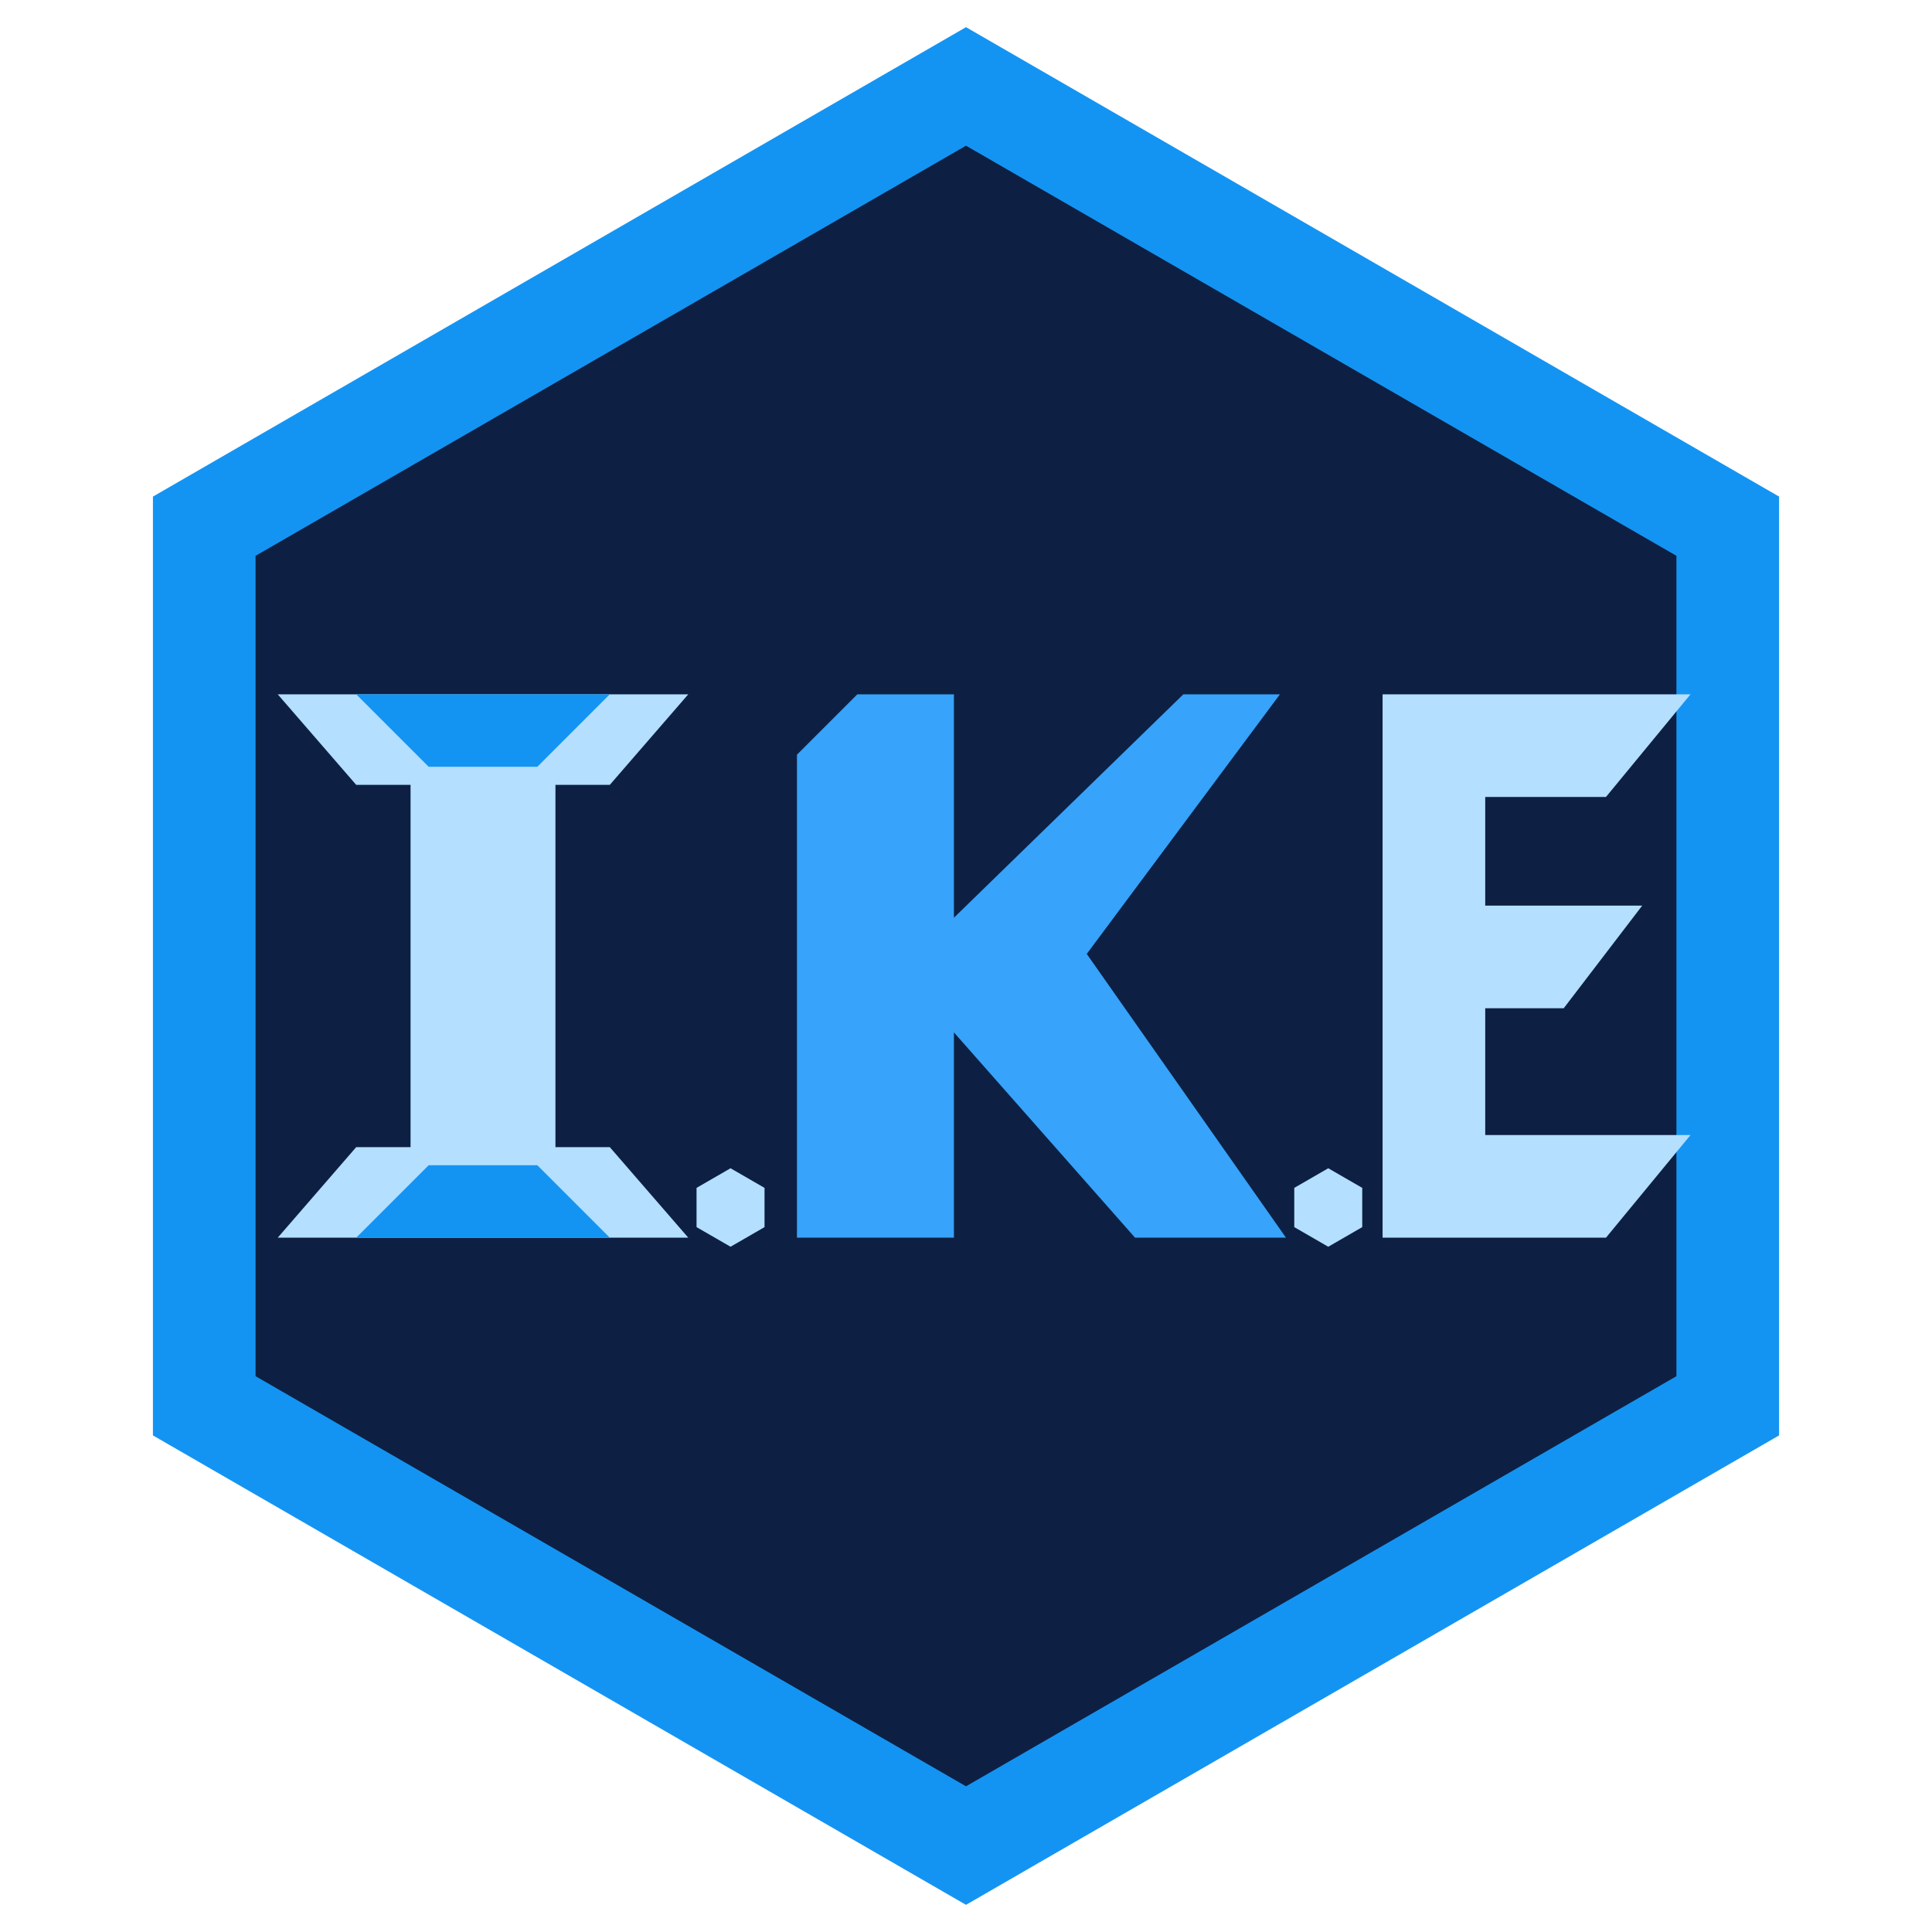
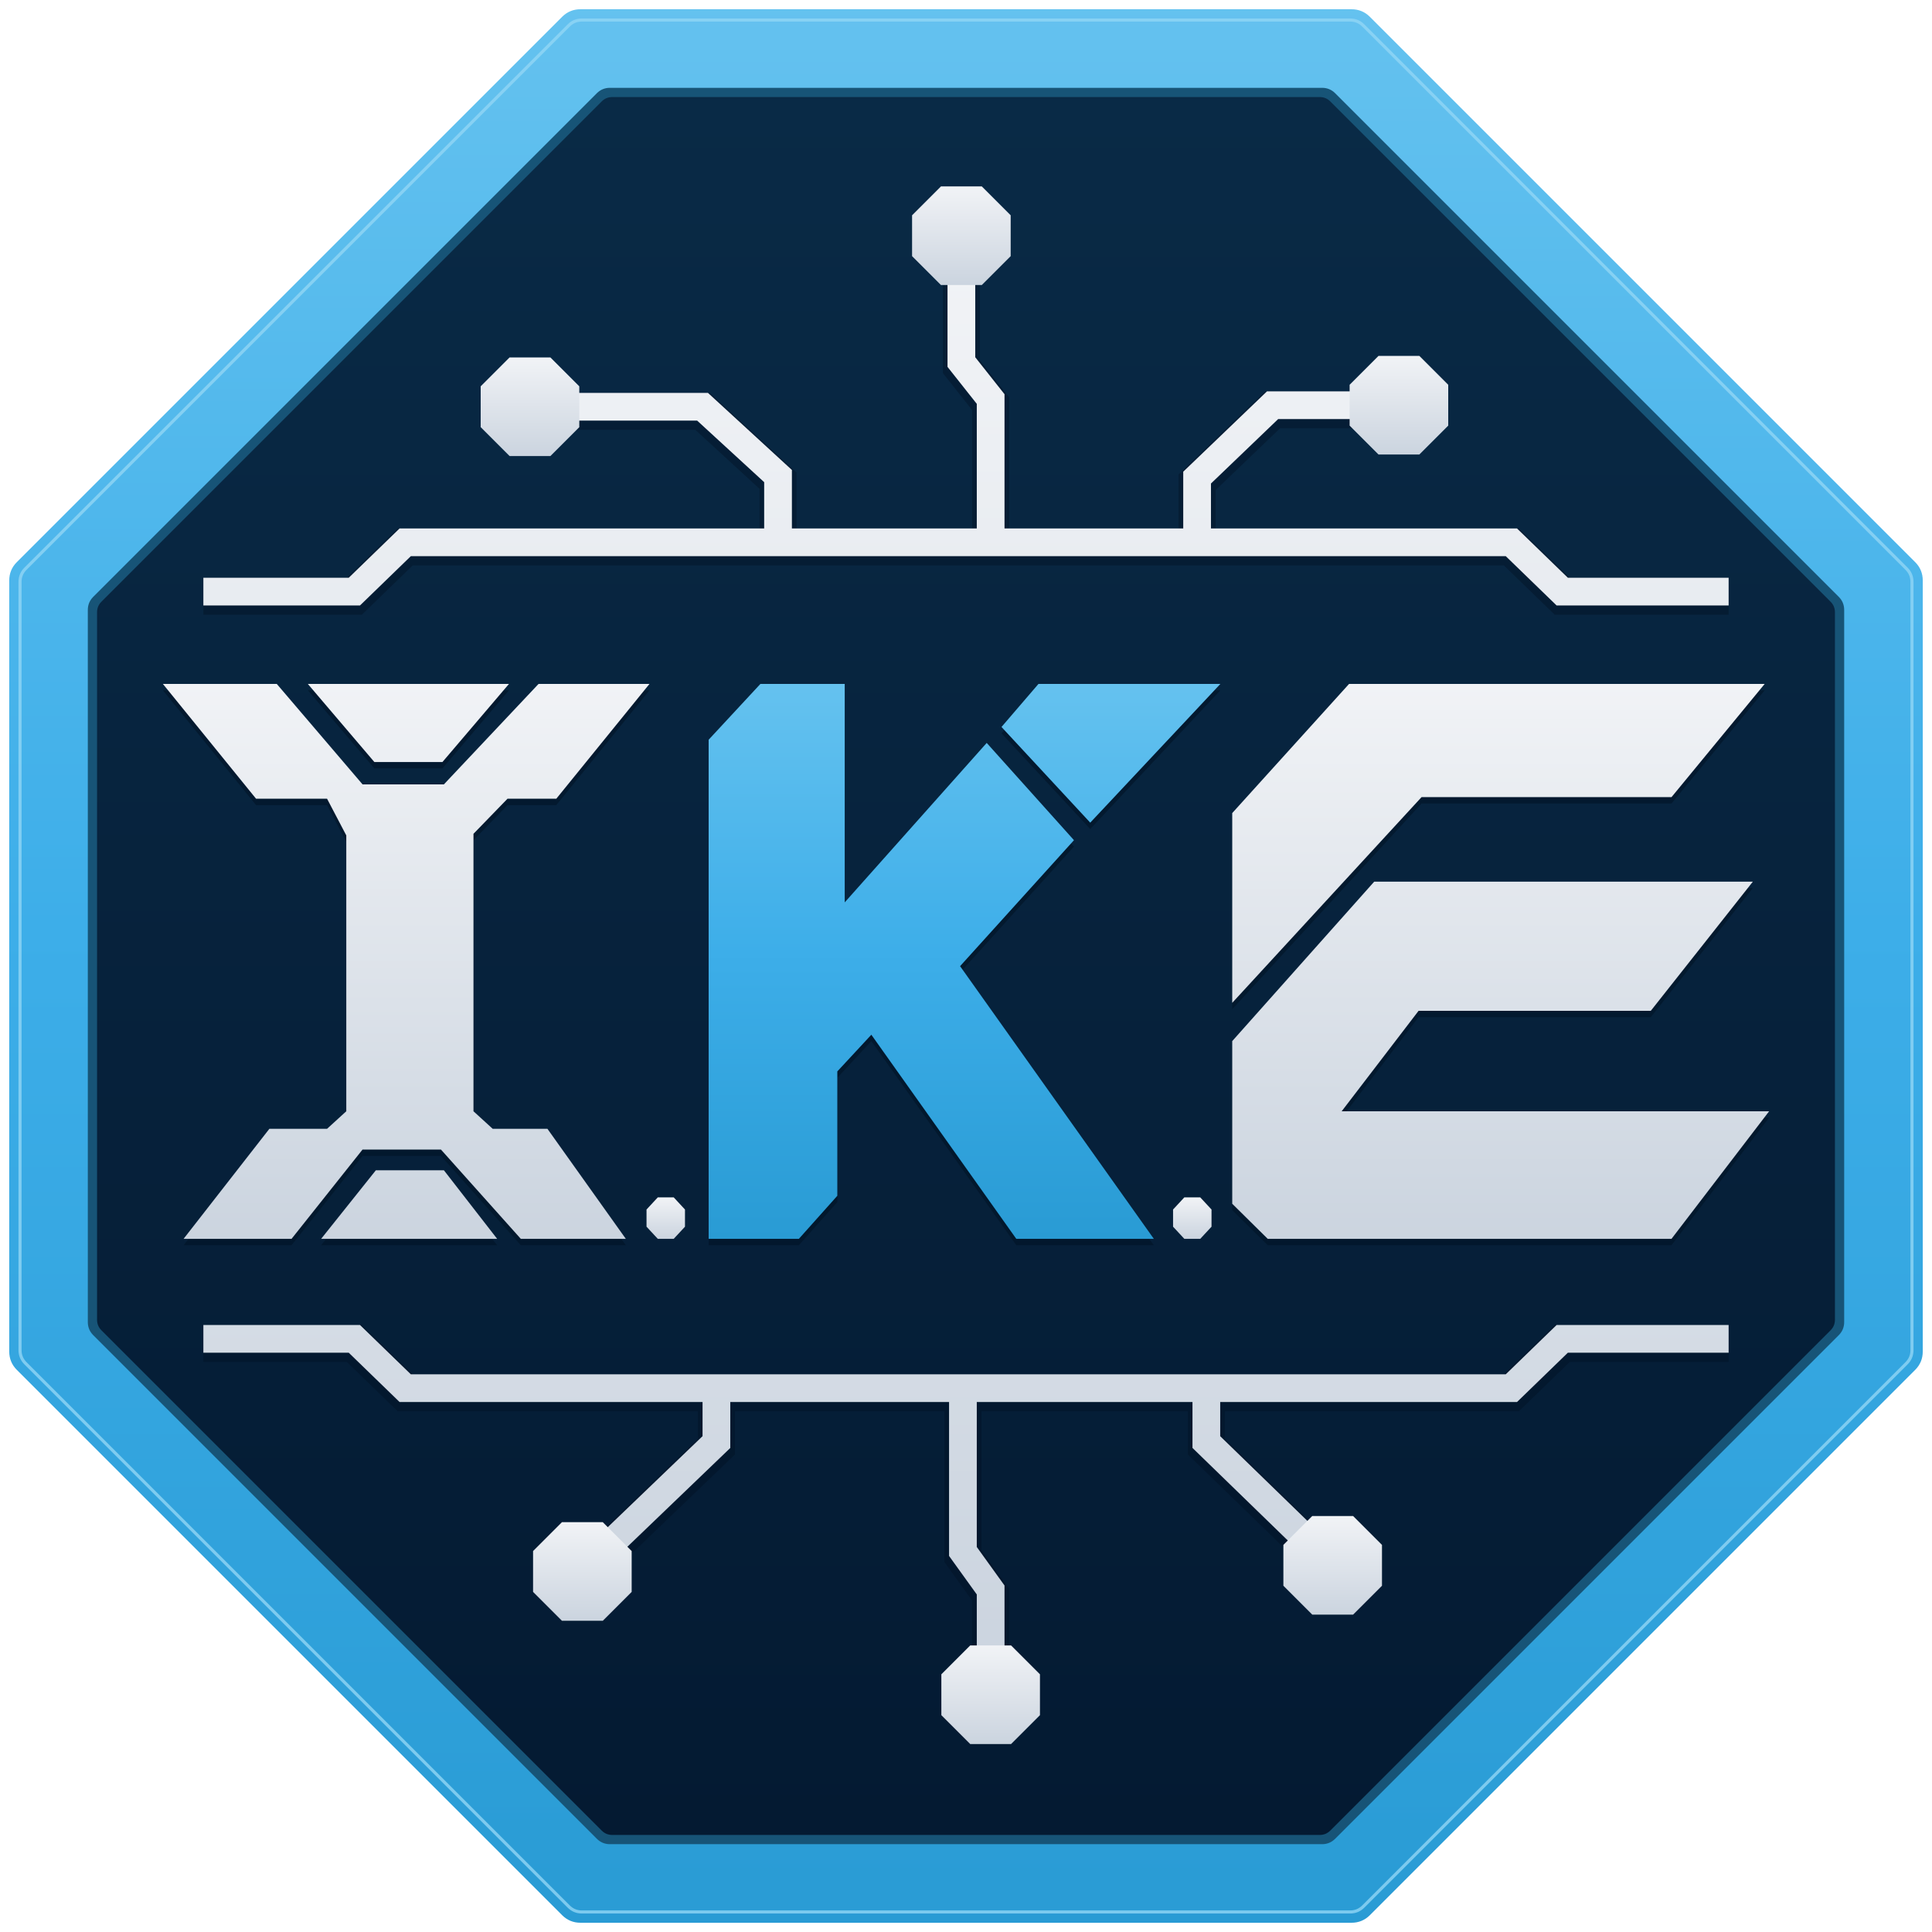
- <svg xmlns="http://www.w3.org/2000/svg" width="32" height="32" viewBox="0 0 32 32">
-   <polygon points="16,0.45 29.467,8.225 29.467,23.775 16,31.55 2.533,23.775 2.533,8.225" fill="#1494F2" />
-   <polygon points="16,2.413 27.767,9.206 27.767,22.794 16,29.587 4.233,22.794 4.233,9.206" fill="#0D2043" />
-   <path d="M4.6 11.5H11.4L10.1 13H9.2L9.2 19H10.1L11.4 20.5H4.6L5.9 19H6.8V13H5.9Z" fill="#B4DFFF" />
-   <path d="M5.9 11.5H10.1L8.9 12.7H7.1Z M7.1 19.3H8.9L10.1 20.5H5.9Z" fill="#1494F2" />
-   <path d="M13.2 12.5L14.2 11.5H15.8V15.2L19.6 11.5H21.2L18 15.8L21.3 20.5H18.8L15.8 17.1V20.5H13.2Z" fill="#37A3FA" />
-   <path d="M22.9 11.5H28L26.6 13.2H24.6V15H27.2L25.9 16.7H24.6V18.8H28L26.6 20.5H22.9Z" fill="#B4DFFF" />
-   <polygon points="12.1,19.35 12.663,19.675 12.663,20.325 12.1,20.65 11.537,20.325 11.537,19.675" fill="#B4DFFF" />
-   <polygon points="22,19.35 22.563,19.675 22.563,20.325 22,20.65 21.437,20.325 21.437,19.675" fill="#B4DFFF" />
+ <svg xmlns="http://www.w3.org/2000/svg" width="32" height="32" viewBox="0 0 1254 1254">
+   <defs>
+     <linearGradient id="rim" x2="0" y2="1">
+       <stop stop-color="#65c2ef" />
+       <stop offset=".48" stop-color="#3daee9" />
+       <stop offset="1" stop-color="#299bd4" />
+     </linearGradient>
+     <linearGradient id="face" x2="0" y2="1">
+       <stop stop-color="#092a46" />
+       <stop offset="1" stop-color="#041a32" />
+     </linearGradient>
+     <linearGradient id="silver" x2="0" y2="1">
+       <stop stop-color="#f1f3f6" />
+       <stop offset="1" stop-color="#cbd4df" />
+     </linearGradient>
+   </defs>
+   <path d="M364.824,10.95 Q369.773,6 376.773,6 L877.227,6 Q884.227,6 889.176,10.95 L1243.05,364.824 Q1248,369.773 1248,376.773 L1248,877.227 Q1248,884.227 1243.05,889.176 L889.176,1243.05 Q884.227,1248 877.227,1248 L376.773,1248 Q369.773,1248 364.824,1243.05 L10.95,889.176 Q6,884.227 6,877.227 L6,376.773 Q6,369.773 10.95,364.824 L364.824,10.95 Z" fill="url(#rim)" />
+   <path d="M369.137,16.536 Q372.673,13 377.673,13 L876.327,13 Q881.327,13 884.863,16.536 L1237.464,369.137 Q1241,372.673 1241,377.673 L1241,876.327 Q1241,881.327 1237.464,884.863 L884.863,1237.464 Q881.327,1241 876.327,1241 L377.673,1241 Q372.673,1241 369.137,1237.464 L16.536,884.863 Q13,881.327 13,876.327 L13,377.673 Q13,372.673 16.536,369.137 L369.137,16.536 Z" fill="none" stroke="#91d6f5" stroke-width="2" opacity=".8" />
+   <path d="M387.363,60.536 Q390.898,57 395.898,57 L858.102,57 Q863.102,57 866.637,60.536 L1193.464,387.363 Q1197,390.898 1197,395.898 L1197,858.102 Q1197,863.102 1193.464,866.637 L866.637,1193.464 Q863.102,1197 858.102,1197 L395.898,1197 Q390.898,1197 387.363,1193.464 L60.536,866.637 Q57,863.102 57,858.102 L57,395.898 Q57,390.898 60.536,387.363 L387.363,60.536 Z" fill="#175477" />
+   <path d="M390.555,65.828 Q393.384,63 397.384,63 L856.616,63 Q860.616,63 863.445,65.828 L1188.172,390.555 Q1191,393.384 1191,397.384 L1191,856.616 Q1191,860.616 1188.172,863.445 L863.445,1188.172 Q860.616,1191 856.616,1191 L397.384,1191 Q393.384,1191 390.555,1188.172 L65.828,863.445 Q63,860.616 63,856.616 L63,397.384 Q63,393.384 65.828,390.555 L390.555,65.828 Z" fill="url(#face)" />
+   <path d="M132 384 H230 L263 352 H981 L1014 384 H1122 M505 352 V309 L456 264 H365 M643 352 V259 L624 235 V175 M777 352 V310 L826 263 H886 M132 869 H230 L263 901 H981 L1014 869 H1122 M465 901 V936 L390 1008 M625 901 V1007 L643 1032 V1086 M783 901 V936 L852 1003" stroke="#000e20" stroke-width="24" opacity=".4" fill="none" transform="translate(0 3)" />
+   <path d="M132 384 H230 L263 352 H981 L1014 384 H1122 M505 352 V309 L456 264 H365 M643 352 V259 L624 235 V175 M777 352 V310 L826 263 H886 M132 869 H230 L263 901 H981 L1014 869 H1122 M465 901 V936 L390 1008 M625 901 V1007 L643 1032 V1086 M783 901 V936 L852 1003" stroke="url(#silver)" stroke-width="18" fill="none" stroke-linejoin="miter" />
+   <path d="M330.745,232 L357.255,232 L376,250.745 L376,277.255 L357.255,296 L330.745,296 L312,277.255 L312,250.745 Z" fill="url(#silver)" />
+   <path d="M610.745,121 L637.255,121 L656,139.745 L656,166.255 L637.255,185 L610.745,185 L592,166.255 L592,139.745 Z" fill="url(#silver)" />
+   <path d="M894.745,231 L921.255,231 L940,249.745 L940,276.255 L921.255,295 L894.745,295 L876,276.255 L876,249.745 Z" fill="url(#silver)" />
+   <path d="M364.745,988 L391.255,988 L410,1006.745 L410,1033.255 L391.255,1052 L364.745,1052 L346,1033.255 L346,1006.745 Z" fill="url(#silver)" />
+   <path d="M629.745,1068 L656.255,1068 L675,1086.745 L675,1113.255 L656.255,1132 L629.745,1132 L611,1113.255 L611,1086.745 Z" fill="url(#silver)" />
+   <path d="M851.745,984 L878.255,984 L897,1002.745 L897,1029.255 L878.255,1048 L851.745,1048 L833,1029.255 L833,1002.745 Z" fill="url(#silver)" />
+   <g transform="translate(627 624) scale(.96 1.035) translate(-627 -624)">
+     <path d="M84 450 L161 450 L219 513 L274 513 L338 450 L413 450 L350 522 L317 522 L294 544 L294 718 L307 729 L344 729 L397 798 L326 798 L272 742 L219 742 L171 798 L98 798 L156 729 L195 729 L208 718 L208 545 L195 522 L147 522 Z M182 450 L318 450 L273 499 L227 499 Z M228 755 L274 755 L310 798 L191 798 Z" fill="#001324" transform="translate(0 4)" opacity=".6" />
+     <path d="M84 450 L161 450 L219 513 L274 513 L338 450 L413 450 L350 522 L317 522 L294 544 L294 718 L307 729 L344 729 L397 798 L326 798 L272 742 L219 742 L171 798 L98 798 L156 729 L195 729 L208 718 L208 545 L195 522 L147 522 Z M182 450 L318 450 L273 499 L227 499 Z M228 755 L274 755 L310 798 L191 798 Z" fill="url(#silver)" />
+     <path d="M453 485 L488 450 L545 450 L545 587 L641 487 L700 548 L623 627 L754 798 L661 798 L563 670 L540 693 L540 771 L514 798 L453 798 Z M651 477 L676 450 L799 450 L711 537 Z" fill="#001324" transform="translate(0 4)" opacity=".6" />
+     <path d="M453 485 L488 450 L545 450 L545 587 L641 487 L700 548 L623 627 L754 798 L661 798 L563 670 L540 693 L540 771 L514 798 L453 798 Z M651 477 L676 450 L799 450 L711 537 Z" fill="url(#rim)" />
+     <path d="M807 531 L886 450 L1167 450 L1104 521 L935 521 L807 650 Z M807 674 L903 574 L1159 574 L1090 655 L933 655 L881 718 L1170 718 L1104 798 L831 798 L807 776 Z" fill="#001324" transform="translate(0 4)" opacity=".6" />
+     <path d="M807 531 L886 450 L1167 450 L1104 521 L935 521 L807 650 Z M807 674 L903 574 L1159 574 L1090 655 L933 655 L881 718 L1170 718 L1104 798 L831 798 L807 776 Z" fill="url(#silver)" />
+     <path d="M418.615,772 L429.385,772 L437,779.615 L437,790.385 L429.385,798 L418.615,798 L411,790.385 L411,779.615 Z" fill="url(#silver)" />
+     <path d="M774.615,772 L785.385,772 L793,779.615 L793,790.385 L785.385,798 L774.615,798 L767,790.385 L767,779.615 Z" fill="url(#silver)" />
+   </g>
</svg>
